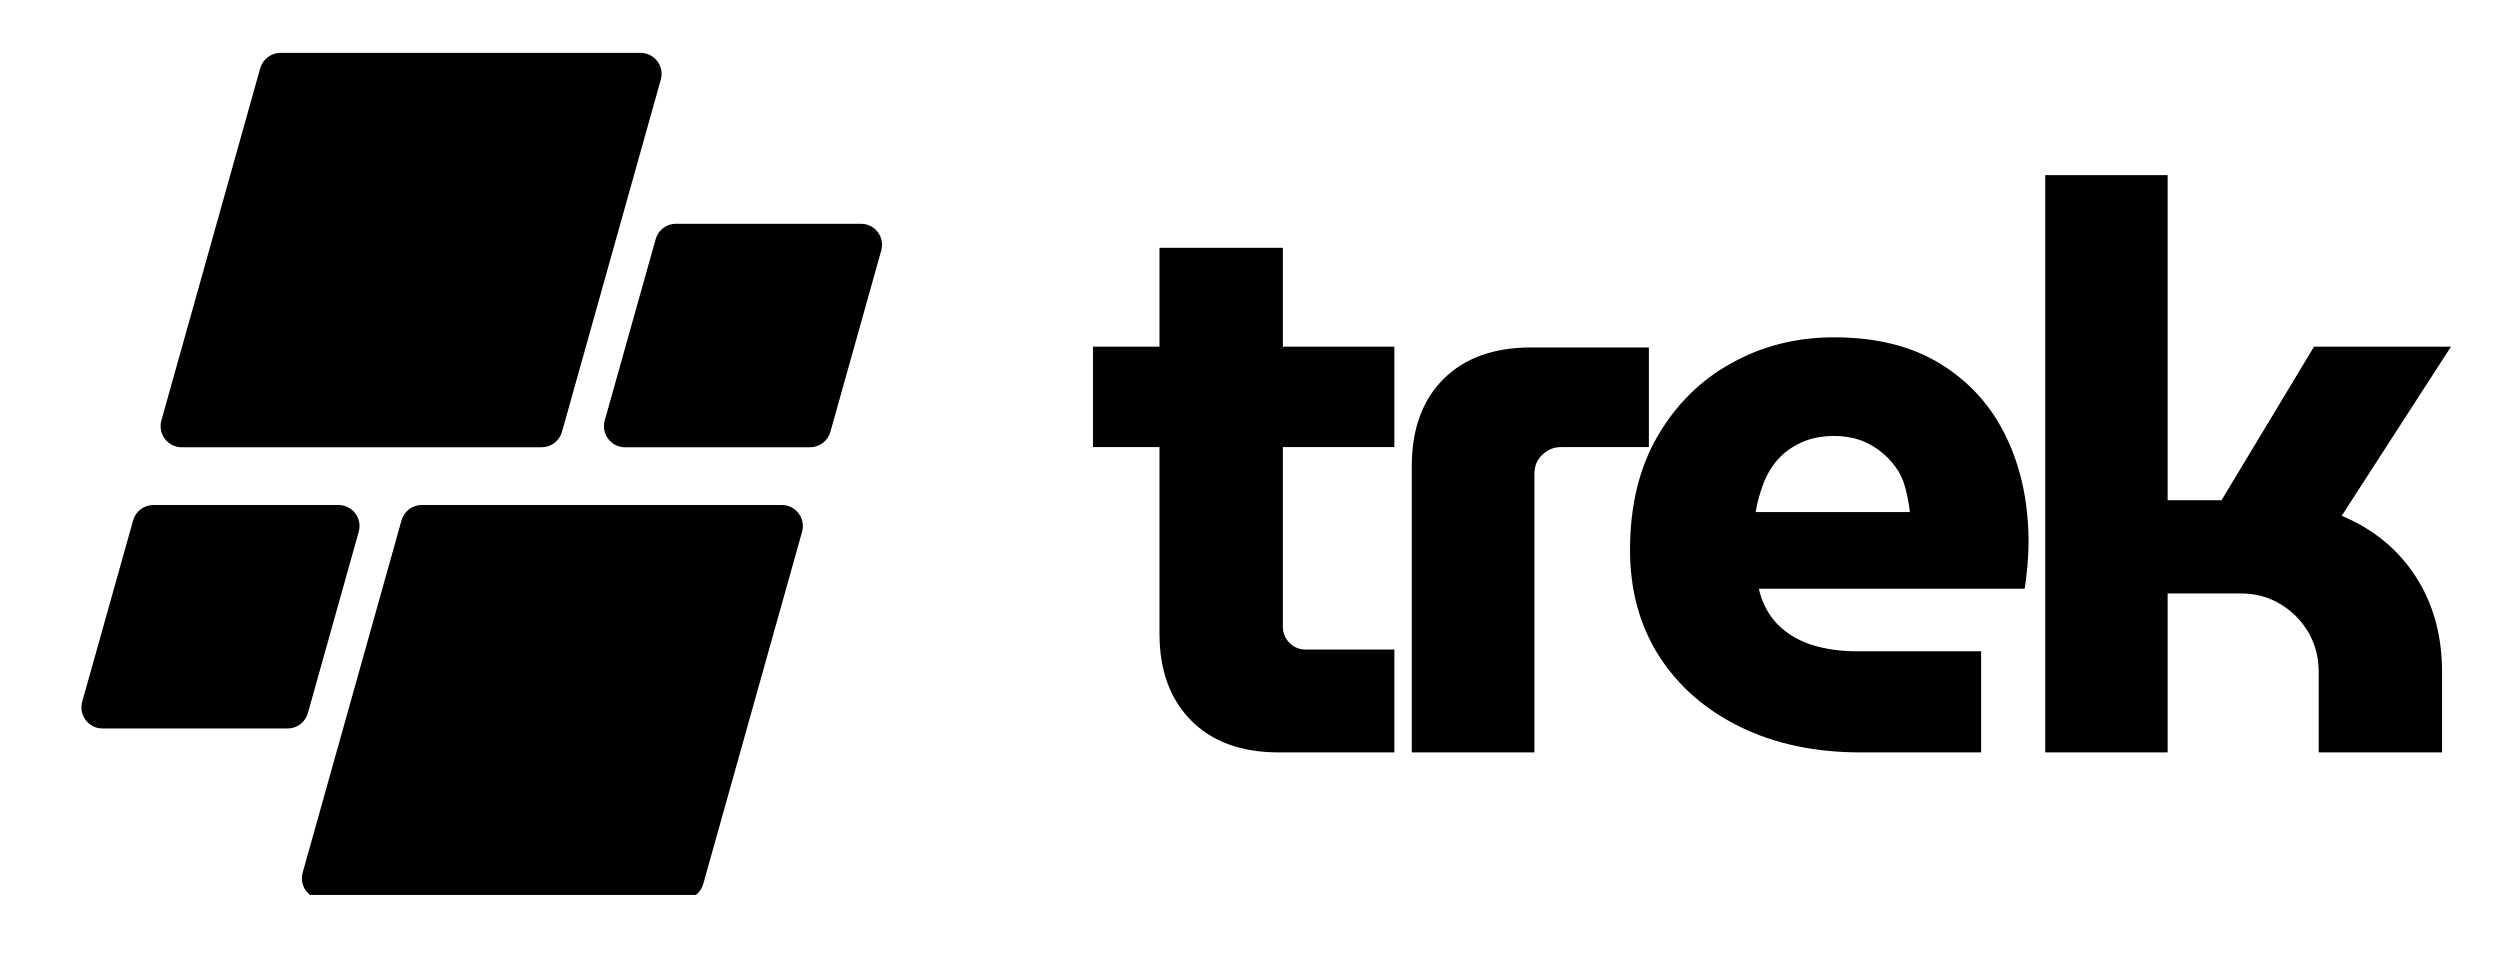
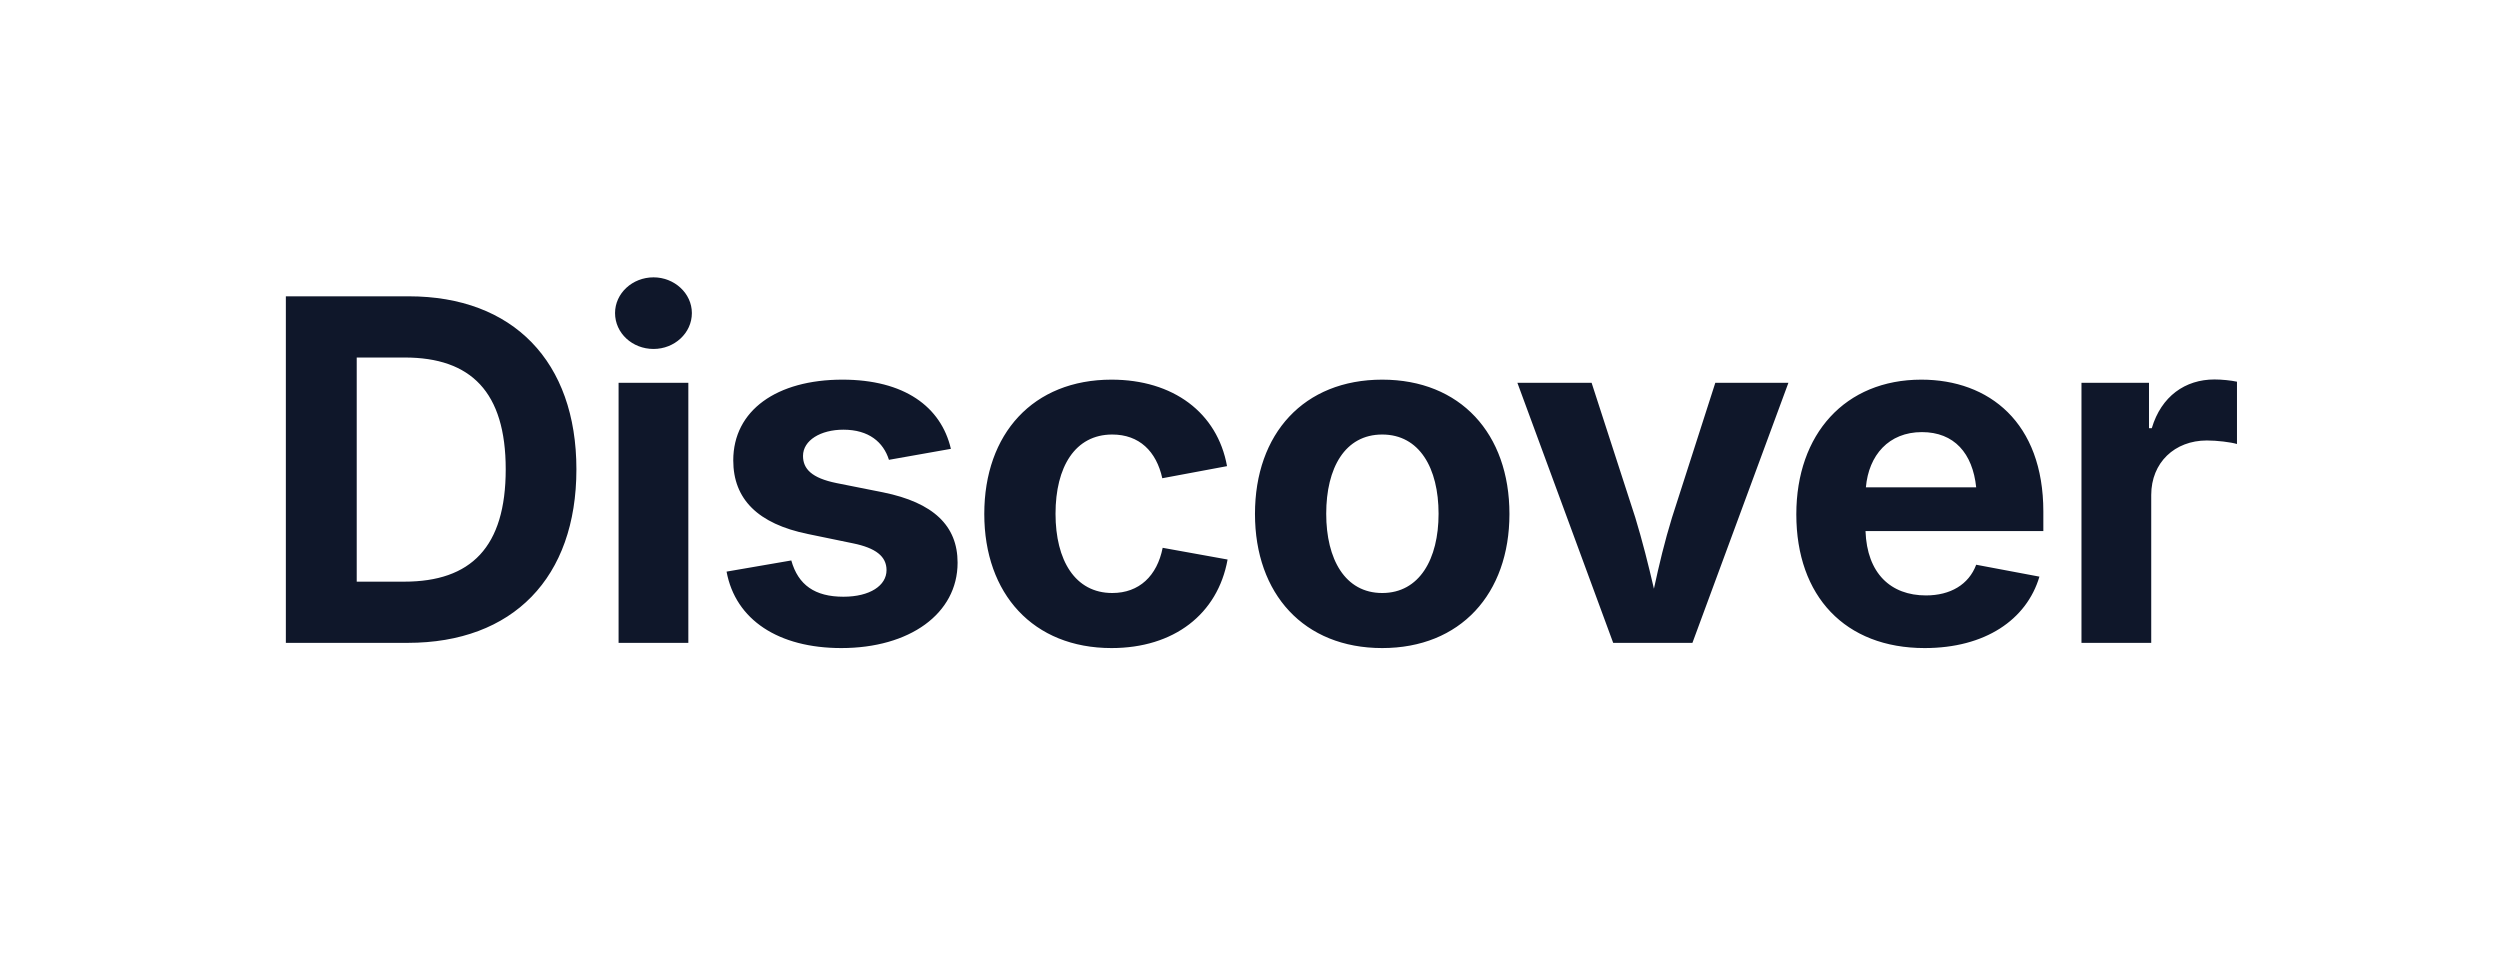
- <svg xmlns="http://www.w3.org/2000/svg" width="210" zoomAndPan="magnify" viewBox="0 0 158 60" height="80" preserveAspectRatio="xMidYMid meet" version="1.0">
-   <defs>
-     <g />
-     <clipPath id="669668440a">
-       <path d="M 68 0.016 L 156 0.016 L 156 59.984 L 68 59.984 Z M 68 0.016 " clip-rule="nonzero" />
-     </clipPath>
-     <clipPath id="6b415798a7">
-       <rect x="0" width="88" y="0" height="60" />
-     </clipPath>
-     <clipPath id="4b19462b66">
-       <path d="M 5 3.246 L 55.926 3.246 L 55.926 56.465 L 5 56.465 Z M 5 3.246 " clip-rule="nonzero" />
-     </clipPath>
-     <clipPath id="c7fe347f5f">
-       <path d="M 34.234 28.172 L 11.484 28.172 C 10.602 28.172 9.961 27.328 10.199 26.48 L 16.445 4.219 C 16.609 3.645 17.133 3.246 17.73 3.246 L 40.48 3.246 C 41.363 3.246 42.004 4.09 41.762 4.938 L 35.516 27.199 C 35.355 27.773 34.832 28.172 34.234 28.172 Z M 19.457 44.973 L 22.672 33.512 C 22.91 32.664 22.273 31.82 21.391 31.82 L 9.695 31.82 C 9.098 31.82 8.574 32.219 8.414 32.793 L 5.195 44.254 C 4.957 45.105 5.598 45.945 6.48 45.945 L 18.176 45.945 C 18.773 45.945 19.297 45.551 19.457 44.973 Z M 25.375 32.793 L 19.129 55.055 C 18.891 55.902 19.531 56.746 20.41 56.746 L 43.164 56.746 C 43.762 56.746 44.285 56.348 44.445 55.773 L 50.691 33.512 C 50.93 32.664 50.293 31.82 49.41 31.82 L 26.656 31.82 C 26.062 31.82 25.535 32.219 25.375 32.793 Z M 41.438 15.02 L 38.219 26.48 C 37.98 27.328 38.621 28.172 39.504 28.172 L 51.199 28.172 C 51.793 28.172 52.32 27.773 52.48 27.199 L 55.695 15.738 C 55.934 14.887 55.297 14.047 54.414 14.047 L 42.719 14.047 C 42.121 14.047 41.598 14.441 41.438 15.02 Z M 41.438 15.02 " clip-rule="nonzero" />
-     </clipPath>
-   </defs>
-   <g clip-path="url(#669668440a)">
-     <g transform="matrix(1, 0, 0, 1, 68, -0.000000000000011803)">
-       <g clip-path="url(#6b415798a7)">
-         <g fill="#000000" fill-opacity="1">
-           <g transform="translate(0.529693, 47.45721)">
-             <g>
-               <path d="M 12.297 0 C 9.93 0 8.082 -0.672 6.75 -2.016 C 5.414 -3.367 4.75 -5.195 4.75 -7.5 L 4.75 -31.891 L 12.547 -31.891 L 12.547 -7.953 C 12.547 -7.547 12.688 -7.203 12.969 -6.922 C 13.25 -6.641 13.594 -6.5 14 -6.5 L 19.594 -6.5 L 19.594 0 Z M 0.547 -19.297 L 0.547 -25.641 L 19.594 -25.641 L 19.594 -19.297 Z M 0.547 -19.297 " />
-             </g>
-           </g>
-         </g>
-         <g fill="#000000" fill-opacity="1">
-           <g transform="translate(18.5215, 47.45721)">
-             <g>
-               <path d="M 2.703 0 L 2.703 -18.094 C 2.703 -20.426 3.367 -22.258 4.703 -23.594 C 6.035 -24.926 7.883 -25.594 10.25 -25.594 L 17.688 -25.594 L 17.688 -19.297 L 12.141 -19.297 C 11.68 -19.297 11.285 -19.133 10.953 -18.812 C 10.617 -18.5 10.453 -18.094 10.453 -17.594 L 10.453 0 Z M 2.703 0 " />
-             </g>
-           </g>
-         </g>
-         <g fill="#000000" fill-opacity="1">
-           <g transform="translate(33.31475, 47.45721)">
-             <g>
-               <path d="M 16.297 0 C 13.398 0 10.848 -0.539 8.641 -1.625 C 6.441 -2.707 4.734 -4.207 3.516 -6.125 C 2.305 -8.039 1.703 -10.266 1.703 -12.797 C 1.703 -15.598 2.285 -18 3.453 -20 C 4.617 -22 6.176 -23.535 8.125 -24.609 C 10.07 -25.691 12.227 -26.234 14.594 -26.234 C 17.289 -26.234 19.547 -25.664 21.359 -24.531 C 23.18 -23.406 24.555 -21.867 25.484 -19.922 C 26.422 -17.973 26.891 -15.75 26.891 -13.25 C 26.891 -12.812 26.863 -12.301 26.812 -11.719 C 26.758 -11.133 26.703 -10.676 26.641 -10.344 L 9.844 -10.344 C 10.039 -9.477 10.422 -8.742 10.984 -8.141 C 11.555 -7.547 12.273 -7.102 13.141 -6.812 C 14.016 -6.531 14.984 -6.391 16.047 -6.391 L 23.891 -6.391 L 23.891 0 Z M 9.641 -15.188 L 19.391 -15.188 C 19.328 -15.727 19.227 -16.25 19.094 -16.75 C 18.957 -17.25 18.75 -17.688 18.469 -18.062 C 18.188 -18.445 17.859 -18.781 17.484 -19.062 C 17.117 -19.352 16.695 -19.582 16.219 -19.75 C 15.738 -19.914 15.195 -20 14.594 -20 C 13.832 -20 13.148 -19.863 12.547 -19.594 C 11.941 -19.32 11.441 -18.961 11.047 -18.516 C 10.648 -18.066 10.344 -17.551 10.125 -16.969 C 9.906 -16.383 9.742 -15.789 9.641 -15.188 Z M 9.641 -15.188 " />
-             </g>
-           </g>
-         </g>
-         <g fill="#000000" fill-opacity="1">
-           <g transform="translate(58.35337, 47.45721)">
-             <g>
-               <path d="M 2.906 0 L 2.906 -36.484 L 10.641 -36.484 L 10.641 -15.938 L 14.047 -15.938 L 19.891 -25.641 L 28.547 -25.641 L 21.641 -14.953 C 23.641 -14.117 25.195 -12.844 26.312 -11.125 C 27.426 -9.406 27.984 -7.395 27.984 -5.094 L 27.984 0 L 20.188 0 L 20.188 -5.094 C 20.188 -6.031 19.961 -6.875 19.516 -7.625 C 19.066 -8.375 18.473 -8.961 17.734 -9.391 C 17.004 -9.828 16.176 -10.047 15.25 -10.047 L 10.641 -10.047 L 10.641 0 Z M 2.906 0 " />
-             </g>
-           </g>
-         </g>
-       </g>
-     </g>
-   </g>
-   <g clip-path="url(#4b19462b66)">
-     <g clip-path="url(#c7fe347f5f)">
-       <path fill="#000000" d="M 4.957 3.246 L 4.957 56.465 L 55.926 56.465 L 55.926 3.246 Z M 4.957 3.246 " fill-opacity="1" fill-rule="nonzero" />
-     </g>
-   </g>
+ <svg xmlns="http://www.w3.org/2000/svg" viewBox="0 0 210 80" width="210" height="80">
+   <style>text { font-family: 'MuseoModerno', system-ui, -apple-system, 'Segoe UI', sans-serif; font-weight: 700; letter-spacing: -0.02em; }</style>
+   <text x="105" y="54" font-size="40" fill="#0f172a" text-anchor="middle">Discover</text>
</svg>
